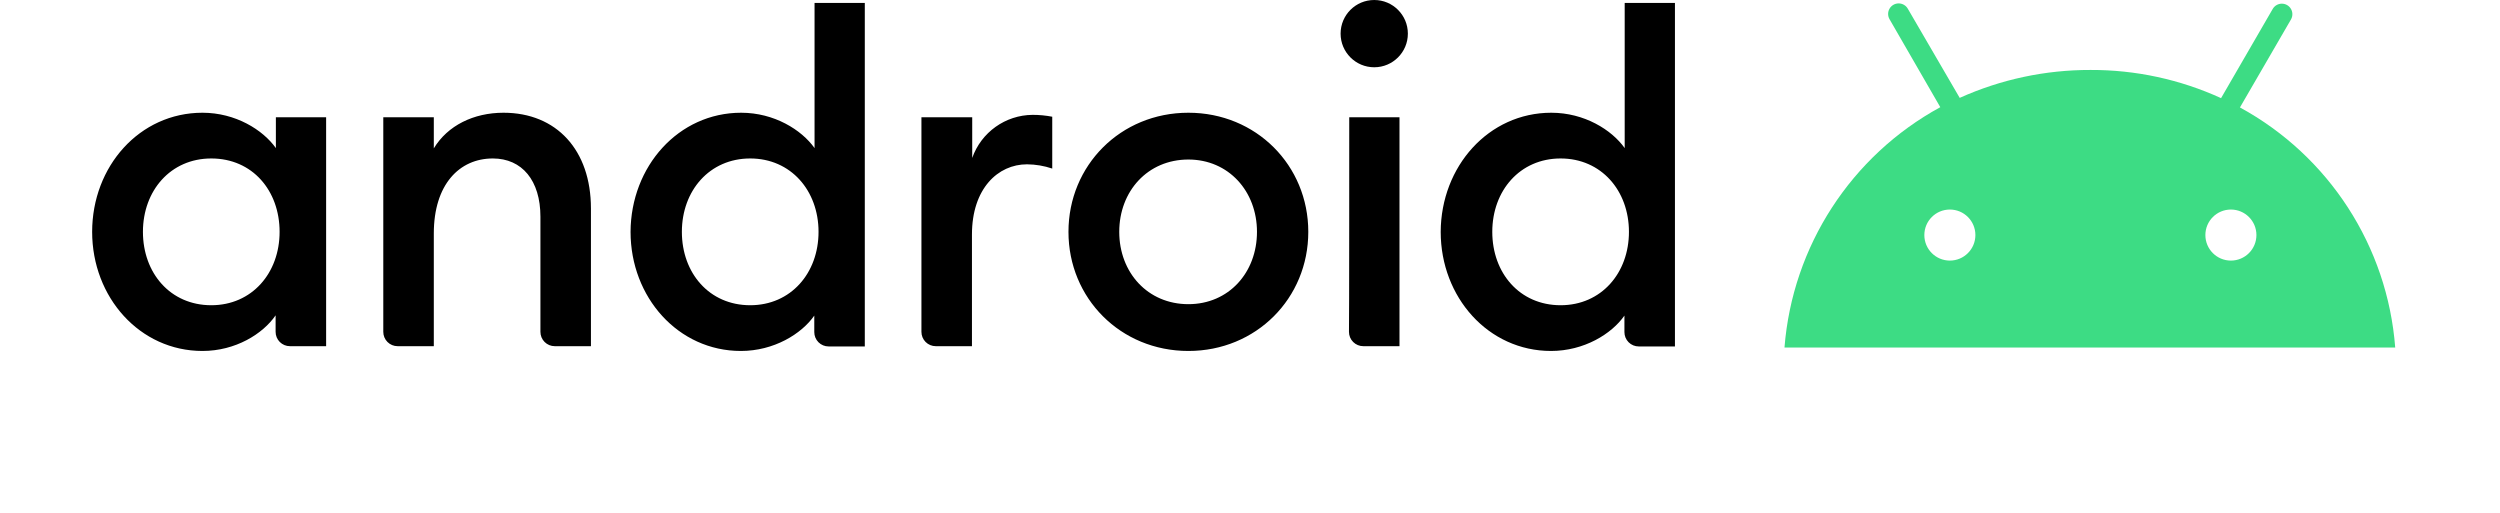
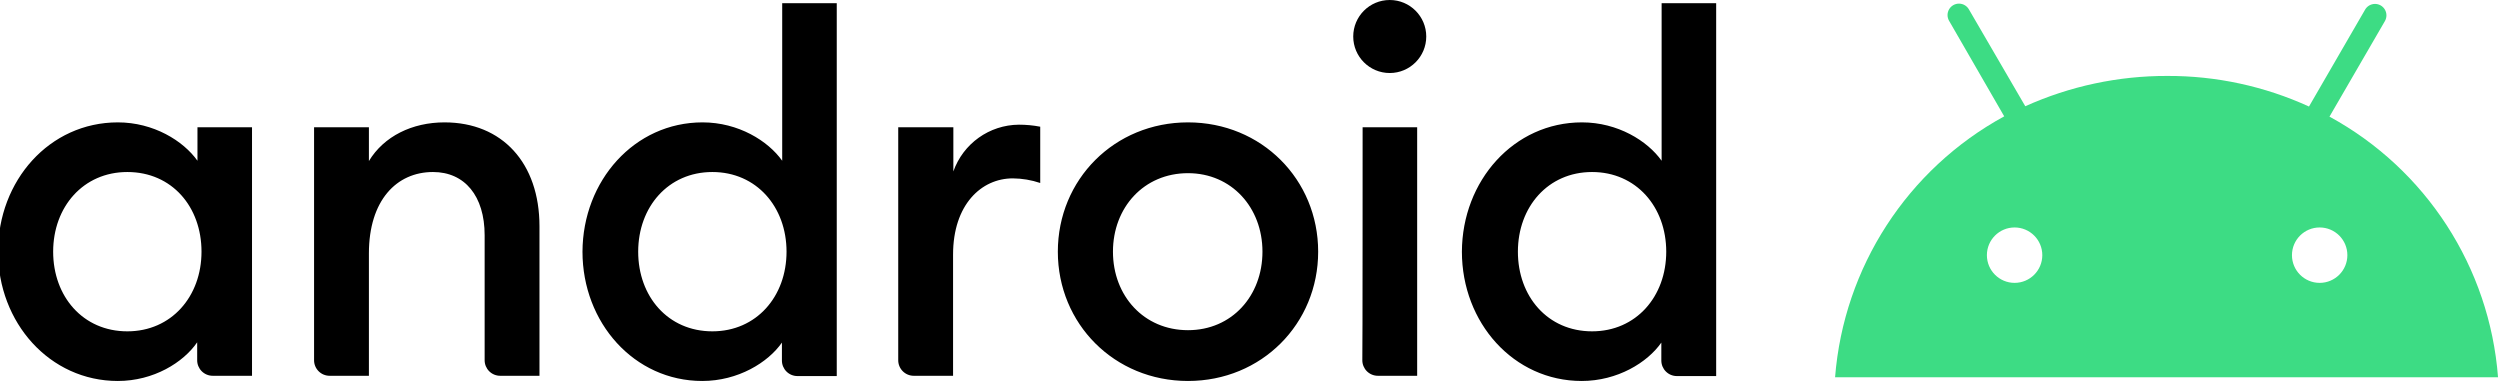
- <svg xmlns="http://www.w3.org/2000/svg" height="513" viewBox="46.9 24 870.952 192.943" width="2500">
-   <path d="m88.4 66.4c12.4 0 22.7 6.4 27.6 13.3v-11.6h18.9v86.1h-13.6a5.378 5.378 0 0 1 -5.4-5.4v-6.2c-4.8 7-15.1 13.4-27.5 13.4-23.6 0-41.5-20.2-41.5-44.8s17.8-44.8 41.5-44.8m3.3 17.2c-15.3 0-25.7 12.1-25.7 27.6s10.3 27.6 25.7 27.6c15.3 0 25.7-12.1 25.7-27.6s-10.2-27.6-25.7-27.6m64.7-15.5h19v11.7c5.2-8.6 15-13.4 26.2-13.4 20 0 32.9 14.1 32.9 36v51.8h-13.6a5.378 5.378 0 0 1 -5.4-5.4v-43.3c0-13.6-6.9-21.9-17.9-21.9-12.6 0-22.2 9.8-22.2 28.2v42.4h-13.6a5.378 5.378 0 0 1 -5.4-5.4zm134.6-1.7c12.4 0 22.7 6.4 27.6 13.3v-54.6h18.9v129.2h-13.6a5.378 5.378 0 0 1 -5.4-5.4v-6.2c-4.8 6.9-15.2 13.3-27.6 13.3-23.6 0-41.5-20.2-41.5-44.8.1-24.6 18-44.8 41.6-44.8m3.4 17.2c-15.3 0-25.7 12.1-25.7 27.6s10.3 27.6 25.7 27.6c15.3 0 25.7-12.1 25.7-27.6s-10.4-27.6-25.7-27.6m64.6-15.5h18.9v15.3a24.26 24.26 0 0 1 22.7-16.2 38.52 38.52 0 0 1 7.4.7v19.5a30.541 30.541 0 0 0 -9.5-1.6c-10.9 0-20.7 9.1-20.7 26.4v42h-13.6a5.378 5.378 0 0 1 -5.4-5.4v-80.7zm100.2 87.9c-25.5 0-45.1-19.8-45.1-44.8s19.6-44.8 45.1-44.8 45.1 19.8 45.1 44.8-19.6 44.8-45.1 44.8m0-17.6c15.2 0 25.8-11.9 25.8-27.2s-10.7-27.2-25.8-27.2c-15.3 0-26 11.9-26 27.2s10.7 27.2 26 27.2m69.9-89.1a12.65 12.65 0 1 1 0-25.3 12.65 12.65 0 0 1 0 25.3m-9.4 18.8h18.9v86.1h-13.6a5.378 5.378 0 0 1 -5.4-5.4c.1 0 .1-80.7.1-80.7zm76-1.7c12.4 0 22.7 6.4 27.6 13.3v-54.6h18.9v129.2h-13.6a5.378 5.378 0 0 1 -5.4-5.4v-6.2c-4.8 6.9-15.2 13.3-27.6 13.3-23.6 0-41.5-20.2-41.5-44.8.1-24.6 18-44.8 41.6-44.8m3.5 17.2c-15.3 0-25.7 12.1-25.7 27.6s10.3 27.6 25.7 27.6c15.3 0 25.7-12.1 25.7-27.6s-10.4-27.6-25.7-27.6" />
-   <path d="m851.3 122.011a9.6 9.6 0 1 1 9.6-9.6 9.602 9.602 0 0 1 -9.6 9.6m-105.7 0a9.6 9.6 0 1 1 9.6-9.6 9.602 9.602 0 0 1 -9.6 9.6m109.1-57.6 19.2-33.1a3.963 3.963 0 1 0 -6.9-3.9l-19.4 33.5a117.178 117.178 0 0 0 -49.1-10.6 119.152 119.152 0 0 0 -49.2 10.5l-19.5-33.5a3.963 3.963 0 1 0 -6.9 3.9l19.1 33.1a113.107 113.107 0 0 0 -58.6 90.4h229.7a112.654 112.654 0 0 0 -58.4-90.3" fill="#3ddc84" />
+ <svg xmlns="http://www.w3.org/2000/svg" height="373.005" viewBox="46.9 24 852.732 140.29" width="2447.703" version="1.1" id="svg6">
+   <defs id="defs10" />
+   <path d="m 56.348,69.063 c 13.179,0 24.126,6.802 29.333,14.135 V 70.87 h 20.087 v 91.507 H 91.314 a 5.716,5.716 0 0 1 -5.739,-5.739 v -6.589 c -5.101,7.44 -16.048,14.242 -29.227,14.242 -25.082,0 -44.106,-21.469 -44.106,-47.613 0,-26.145 18.918,-47.613 44.106,-47.613 m 3.507,18.28 c -16.261,0 -27.314,12.86 -27.314,29.333 0,16.473 10.947,29.333 27.314,29.333 16.261,0 27.314,-12.86 27.314,-29.333 0,-16.473 -10.841,-29.333 -27.314,-29.333 M 128.619,70.87 h 20.193 v 12.435 c 5.527,-9.14 15.942,-14.242 27.845,-14.242 21.256,0 34.966,14.985 34.966,38.261 v 55.053 h -14.454 a 5.716,5.716 0 0 1 -5.739,-5.739 V 110.618 c 0,-14.454 -7.333,-23.275 -19.024,-23.275 -13.391,0 -23.594,10.415 -23.594,29.971 v 45.063 h -14.454 a 5.716,5.716 0 0 1 -5.739,-5.739 z m 143.053,-1.807 c 13.179,0 24.126,6.802 29.333,14.135 V 25.169 h 20.087 V 162.483 h -14.454 a 5.716,5.716 0 0 1 -5.739,-5.739 v -6.589 c -5.101,7.333 -16.155,14.135 -29.333,14.135 -25.082,0 -44.106,-21.469 -44.106,-47.613 0.106,-26.145 19.13,-47.613 44.213,-47.613 m 3.614,18.28 c -16.261,0 -27.314,12.86 -27.314,29.333 0,16.473 10.947,29.333 27.314,29.333 16.261,0 27.314,-12.86 27.314,-29.333 0,-16.473 -11.053,-29.333 -27.314,-29.333 M 343.942,70.87 h 20.087 v 16.261 a 25.784,25.784 0 0 1 24.126,-17.217 40.939,40.939 0 0 1 7.865,0.744 v 20.725 a 32.459,32.459 0 0 0 -10.097,-1.7 c -11.585,0 -22,9.671 -22,28.058 v 44.638 h -14.454 a 5.716,5.716 0 0 1 -5.739,-5.739 V 70.87 Z m 106.493,93.42 c -27.101,0 -47.932,-21.043 -47.932,-47.613 0,-26.57 20.831,-47.613 47.932,-47.613 27.101,0 47.932,21.043 47.932,47.613 0,26.57 -20.831,47.613 -47.932,47.613 m 0,-18.705 c 16.155,0 27.42,-12.647 27.42,-28.908 0,-16.261 -11.372,-28.908 -27.42,-28.908 -16.261,0 -27.633,12.647 -27.633,28.908 0,16.261 11.372,28.908 27.633,28.908 m 74.29,-94.696 a 13.444,13.444 0 1 1 0,-26.889 13.444,13.444 0 0 1 0,26.889 m -9.99,19.981 h 20.087 v 91.507 h -14.454 a 5.716,5.716 0 0 1 -5.739,-5.739 c 0.106,0 0.106,-85.768 0.106,-85.768 z m 80.773,-1.807 c 13.179,0 24.126,6.802 29.333,14.135 V 25.169 h 20.087 V 162.483 h -14.454 a 5.716,5.716 0 0 1 -5.739,-5.739 v -6.589 c -5.101,7.333 -16.155,14.135 -29.333,14.135 -25.082,0 -44.106,-21.469 -44.106,-47.613 0.106,-26.145 19.13,-47.613 44.213,-47.613 m 3.72,18.28 c -16.261,0 -27.314,12.86 -27.314,29.333 0,16.473 10.947,29.333 27.314,29.333 16.261,0 27.314,-12.86 27.314,-29.333 0,-16.473 -11.053,-29.333 -27.314,-29.333" id="path2" style="stroke-width:1.063" />
+   <path d="m 867.159,128.166 a 10.203,10.203 0 1 1 10.203,-10.203 10.205,10.205 0 0 1 -10.203,10.203 m -112.338,0 a 10.203,10.203 0 1 1 10.203,-10.203 10.205,10.205 0 0 1 -10.203,10.203 M 870.773,66.949 891.179,31.77 a 4.212,4.212 0 1 0 -7.333,-4.145 L 863.227,63.229 A 124.537,124.537 0 0 0 811.043,51.963 126.635,126.635 0 0 0 758.754,63.123 L 738.029,27.519 a 4.212,4.212 0 1 0 -7.333,4.145 l 20.3,35.179 a 120.21,120.21 0 0 0 -62.28,96.077 H 932.84 A 119.729,119.729 0 0 0 870.773,66.949" id="path4" style="fill:#3ddc84;stroke-width:1.063" />
</svg>
